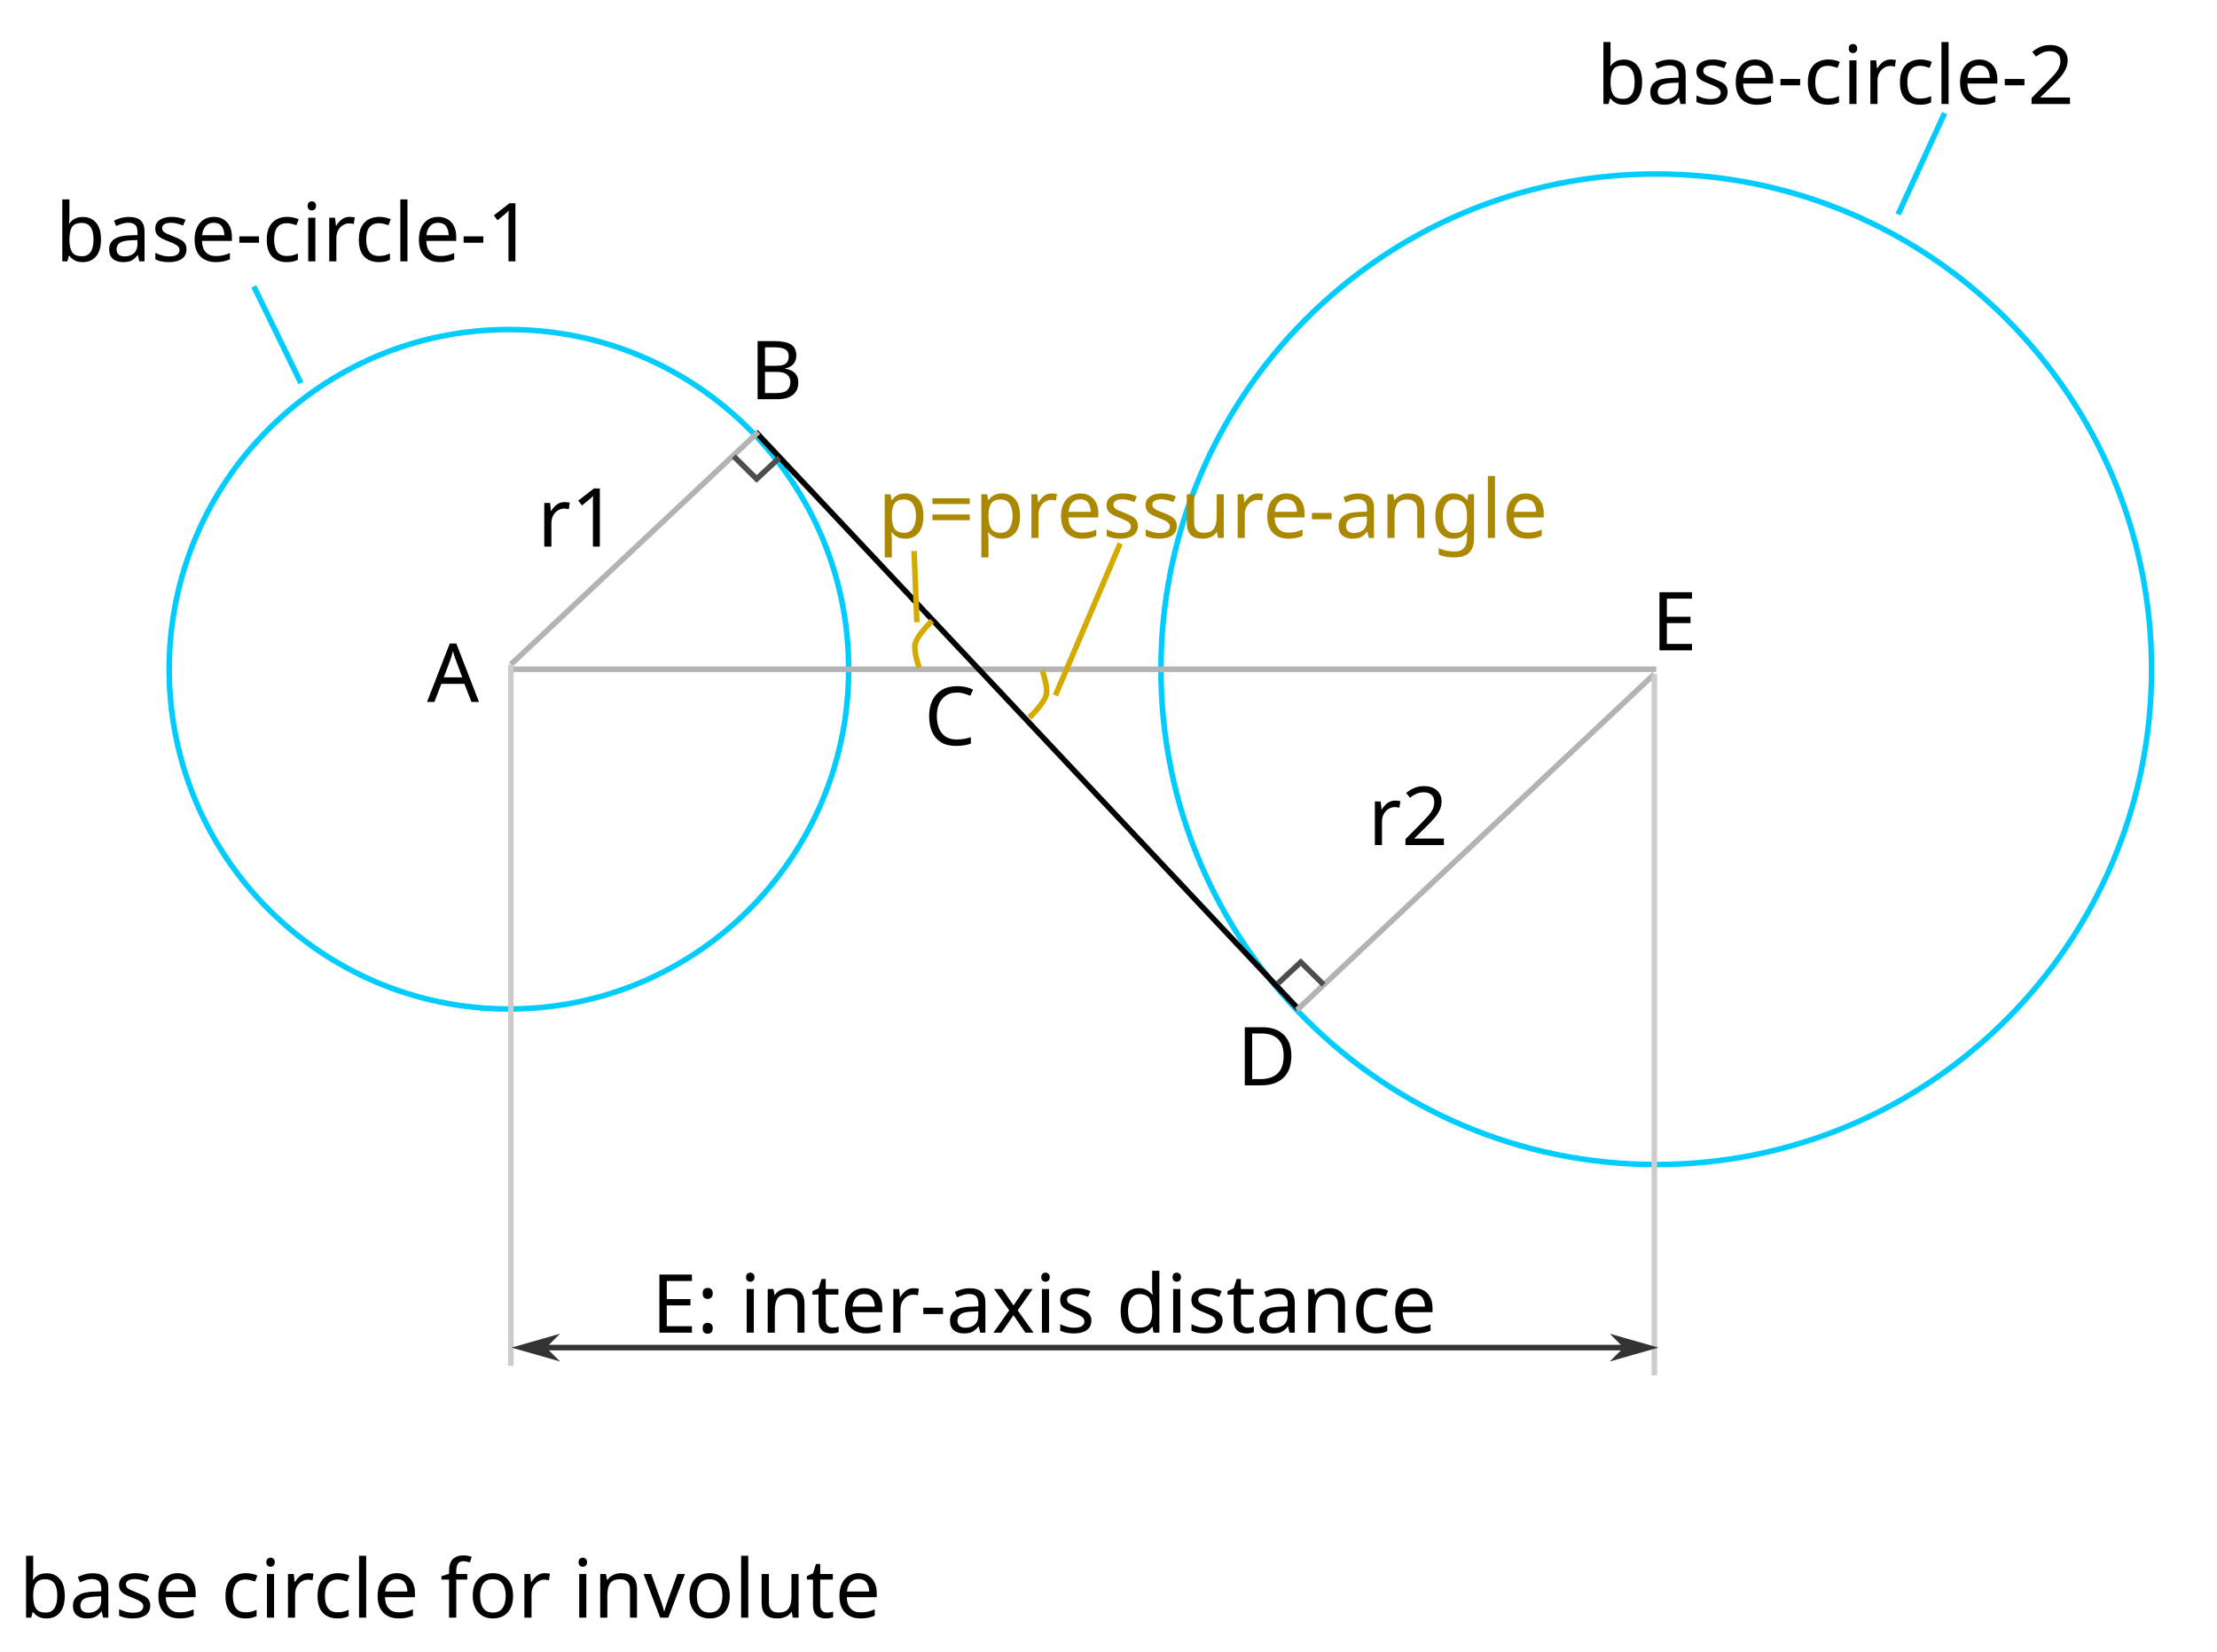
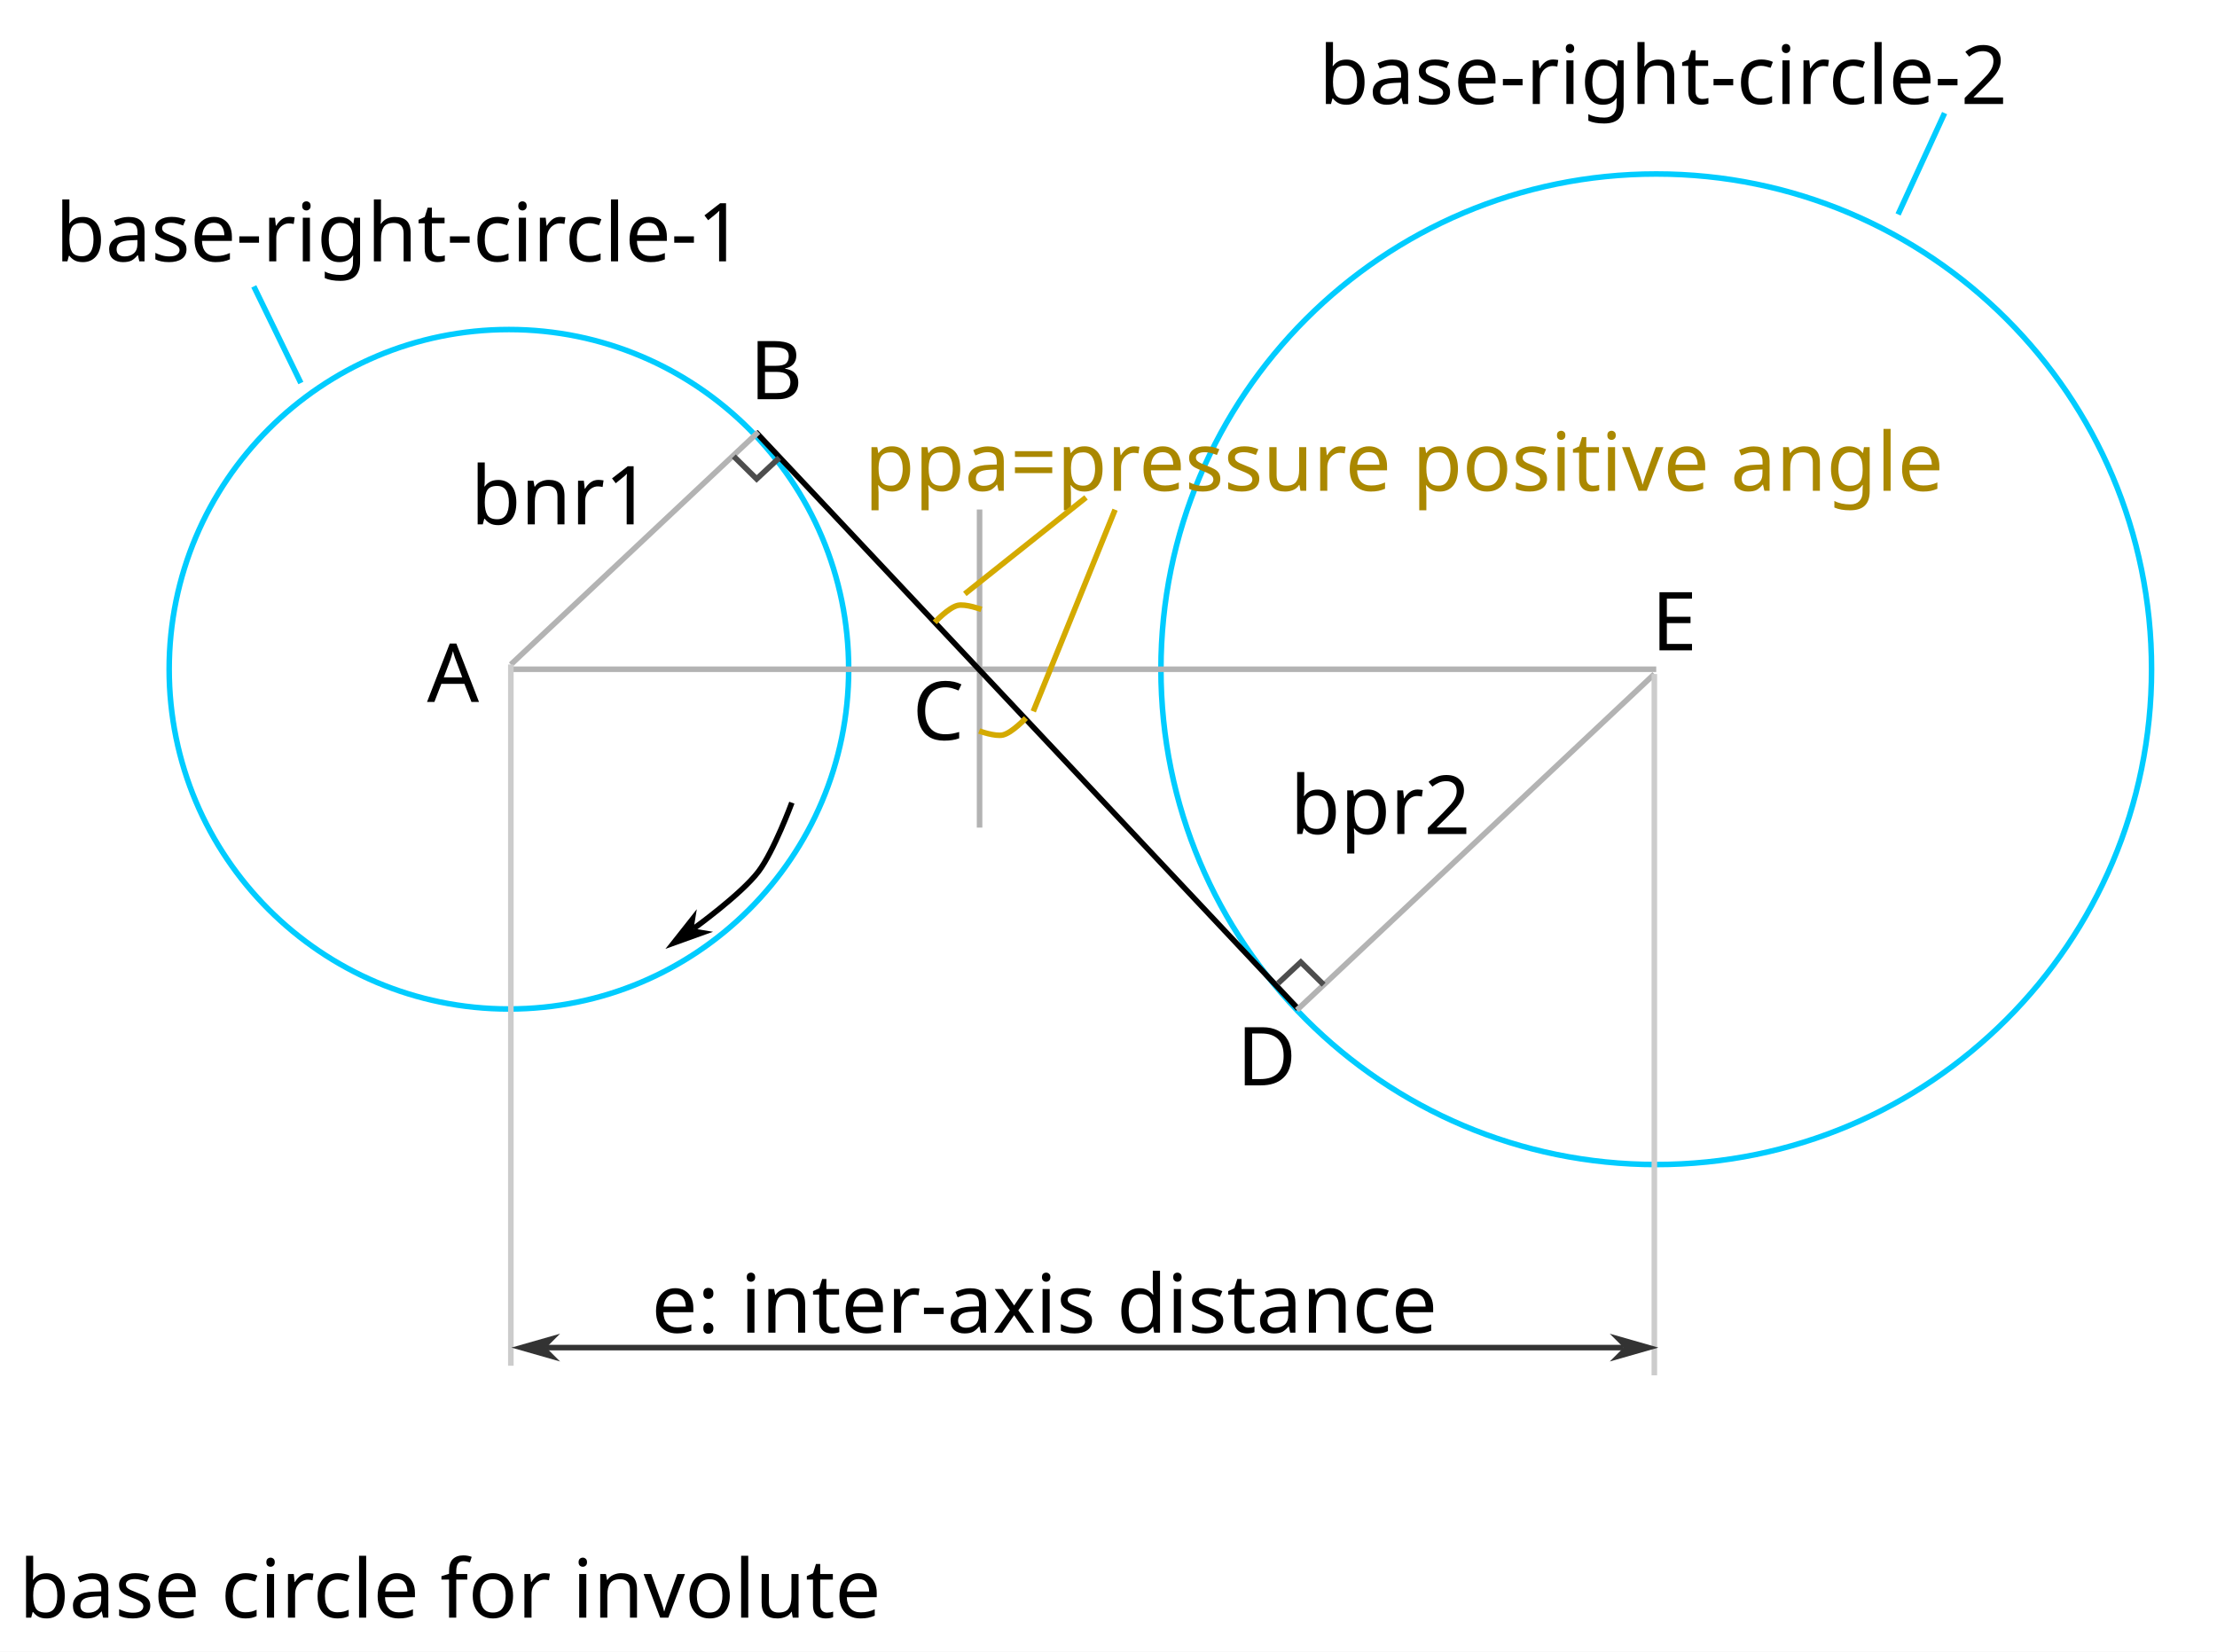
<svg xmlns="http://www.w3.org/2000/svg" width="399.391" height="297.572" viewBox="0 0 105.672 78.733" version="1.1" id="svg5">
  <defs id="defs2">
    <rect x="81.064" y="2843.81" width="254.209" height="35.798" id="rect16969" />
    <rect x="385.47" y="2748.505" width="21.198" height="29.764" id="rect11112" />
    <rect x="279.073" y="2746.856" width="44.978" height="50.056" id="rect11070" />
    <rect x="210.085" y="2744.655" width="38.356" height="35.555" id="rect11028" />
    <rect x="133.393" y="2744.662" width="55.744" height="61.344" id="rect10986" />
    <rect x="73.224" y="2725.996" width="34.431" height="43.986" id="rect10944" />
    <rect x="46.666" y="2703.453" width="226.105" height="39.248" id="rect9495" />
-     <rect x="79.327" y="2481.229" width="104.976" height="27.254" id="rect8903" />
+     <rect x="79.327" y="2481.229" width="163.681" height="22.612" id="rect8903" />
    <rect x="218.91" y="2713.124" width="190.49" height="24.943" id="rect7739" />
    <rect x="316.851" y="2712.102" width="47.701" height="20.77" id="rect6297" />
    <rect x="166.645" y="2687.7" width="41.617" height="27.514" id="rect6291" />
    <marker style="overflow:visible" id="Arrow1L" refX="0" refY="0" orient="auto-start-reverse" markerWidth="8.75" markerHeight="5" viewBox="0 0 8.75 5" preserveAspectRatio="xMidYMid">
      <path style="fill:context-stroke;fill-rule:evenodd;stroke:none" d="M 0,0 5,-5 -12.5,0 5,5 Z" id="arrow1L" transform="scale(-0.5)" />
    </marker>
-     <rect x="79.327" y="2481.229" width="104.976" height="27.254" id="rect8903-0" />
+     <rect x="79.327" y="2481.229" width="192.789" height="25.134" id="rect8903-0" />
  </defs>
  <g id="layer1" transform="translate(-20.75372,-646.8118)">
    <rect style="opacity:1;fill:#ffffff;stroke:#ffffff;stroke-width:0.265" id="rect16011" width="105.408" height="78.468" x="20.886" y="646.944" />
+     <path style="fill:none;stroke:#b3b3b3;stroke-width:0.265px;stroke-linecap:butt;stroke-linejoin:miter;stroke-opacity:1" d="m 67.444,671.099 v 15.163" id="path807" />
    <circle style="opacity:1;fill:#ffffff;stroke:#00ccff;stroke-width:0.265" id="path6212" cx="45.011" cy="678.714" r="16.194" />
    <circle style="opacity:1;fill:#ffffff;stroke:#00ccff;stroke-width:0.265" id="path6214" cx="99.698" cy="678.714" r="23.609" />
    <path style="fill:none;stroke:#b3b3b3;stroke-width:0.265px;stroke-linecap:butt;stroke-linejoin:miter;stroke-opacity:1" d="M 45.011,678.714 H 99.698" id="path6216" />
    <path style="fill:none;stroke:#000000;stroke-width:0.265px;stroke-linecap:butt;stroke-linejoin:miter;stroke-opacity:1" d="m 56.773,667.399 25.856,27.504" id="path6218" />
    <path style="fill:none;stroke:#b3b3b3;stroke-width:0.265px;stroke-linecap:butt;stroke-linejoin:miter;stroke-opacity:1" d="M 45.103,678.487 56.898,667.405" id="path6218-5" />
    <path style="fill:none;stroke:#b3b3b3;stroke-width:0.265px;stroke-linecap:butt;stroke-linejoin:miter;stroke-opacity:1" d="M 99.607,678.943 82.568,694.961" id="path6218-0" />
    <path style="fill:none;stroke:#4d4d4d;stroke-width:0.265px;stroke-linecap:butt;stroke-linejoin:miter;stroke-opacity:1" d="m 81.676,693.682 1.079,-1.008 1.089,1.075" id="path6260" />
    <path style="fill:none;stroke:#4d4d4d;stroke-width:0.265px;stroke-linecap:butt;stroke-linejoin:miter;stroke-opacity:1" d="m 57.898,668.634 -1.079,1.008 -1.089,-1.075" id="path6260-3" />
-     <text xml:space="preserve" transform="matrix(0.2645833,0,0,0.2645833,2.273611,-41.6882)" id="text6289" style="font-size:14.667px;line-height:1.25;font-family:sans-serif;white-space:pre;shape-inside:url(#rect6291);display:inline">
-       <tspan x="166.645" y="2700.676" id="tspan17533">r1</tspan>
+     <text xml:space="preserve" transform="matrix(0.2645833,0,0,0.2645833,-0.9013888,-42.74653)" id="text6289" style="font-size:14.667px;line-height:1.25;font-family:sans-serif;white-space:pre;shape-inside:url(#rect6291);display:inline">
+       <tspan x="166.645" y="2700.676" id="tspan2112">bnr1</tspan>
    </text>
-     <text xml:space="preserve" transform="matrix(0.2645833,0,0,0.2645833,2.121832,-33.91491)" id="text6295" style="font-size:14.667px;line-height:1.25;font-family:sans-serif;white-space:pre;shape-inside:url(#rect6297);display:inline">
-       <tspan x="316.852" y="2725.078" id="tspan17535">r2</tspan>
+     <text xml:space="preserve" transform="matrix(0.2645833,0,0,0.2645833,-1.582334,-34.44407)" id="text6295" style="font-size:14.667px;line-height:1.25;font-family:sans-serif;white-space:pre;shape-inside:url(#rect6297);display:inline">
+       <tspan x="316.852" y="2725.078" id="tspan2114">bpr2</tspan>
    </text>
    <path style="fill:none;stroke:#cccccc;stroke-width:0.265px;stroke-linecap:butt;stroke-linejoin:miter;stroke-opacity:1" d="m 45.103,678.487 v 33.427" id="path6301" />
    <path style="fill:none;stroke:#cccccc;stroke-width:0.265px;stroke-linecap:butt;stroke-linejoin:miter;stroke-opacity:1" d="m 99.607,678.943 v 33.427" id="path6301-6" />
    <path style="fill:none;stroke:#333333;stroke-width:0.265px;stroke-linecap:butt;stroke-linejoin:miter;stroke-opacity:1;marker-start:url(#Arrow1L);marker-end:url(#Arrow1L)" d="M 46.787,711.049 H 98.144" id="path6216-1" />
    <text xml:space="preserve" transform="matrix(0.2645833,0,0,0.2645833,-6.112327,-10.94406)" id="text7737" style="font-size:14.667px;line-height:1.25;font-family:sans-serif;white-space:pre;shape-inside:url(#rect7739);display:inline">
-       <tspan x="218.91" y="2726.1" id="tspan17537">E: inter-axis distance</tspan>
+       <tspan x="218.91" y="2726.1" id="tspan2116">e: inter-axis distance</tspan>
    </text>
    <text xml:space="preserve" transform="matrix(0.2645833,0,0,0.2645833,2.403883,-0.6556603)" id="text8901" style="font-size:14.667px;line-height:1.25;font-family:sans-serif;white-space:pre;shape-inside:url(#rect8903);display:inline">
-       <tspan x="79.326" y="2494.205" id="tspan17539">base-circle-1</tspan>
+       <tspan x="79.326" y="2494.205" id="tspan2118">base-right-circle-1</tspan>
    </text>
-     <text xml:space="preserve" transform="matrix(0.2645833,0,0,0.2645833,75.8613,-8.157371)" id="text8901-6" style="font-size:14.667px;line-height:1.25;font-family:sans-serif;white-space:pre;shape-inside:url(#rect8903-0);display:inline">
-       <tspan x="79.326" y="2494.205" id="tspan17541">base-circle-2</tspan>
+     <text xml:space="preserve" transform="matrix(0.2645833,0,0,0.2645833,62.63213,-8.157371)" id="text8901-6" style="font-size:14.667px;line-height:1.25;font-family:sans-serif;white-space:pre;shape-inside:url(#rect8903-0);display:inline">
+       <tspan x="79.326" y="2494.205" id="tspan2120">base-right-circle-2</tspan>
    </text>
    <path style="fill:none;stroke:#00ccff;stroke-width:0.265px;stroke-linecap:butt;stroke-linejoin:miter;stroke-opacity:1" d="m 32.851,660.464 2.243,4.605" id="path9489" />
    <path style="fill:none;stroke:#00ccff;stroke-width:0.265px;stroke-linecap:butt;stroke-linejoin:miter;stroke-opacity:1" d="m 113.442,652.203 -2.217,4.829" id="path9491" />
-     <text xml:space="preserve" transform="matrix(0.2645833,0,0,0.2645833,50.2462,-46.26922)" id="text9493" style="font-size:14.667px;line-height:1.25;font-family:sans-serif;white-space:pre;shape-inside:url(#rect9495);display:inline;fill:#aa8800">
-       <tspan x="46.666" y="2716.43" id="tspan17543">p=pressure-angle</tspan>
+     <text xml:space="preserve" transform="matrix(0.2645833,0,0,0.2645833,49.6145,-48.51518)" id="text9493" style="font-size:14.667px;line-height:1.25;font-family:sans-serif;white-space:pre;shape-inside:url(#rect9495);display:inline;fill:#aa8800">
+       <tspan x="46.666" y="2716.43" id="tspan2122">ppa=pressure positive angle</tspan>
    </text>
-     <path style="fill:none;stroke:#d4aa00;stroke-width:0.265px;stroke-linecap:butt;stroke-linejoin:miter;stroke-opacity:1" d="m 65.182,676.409 c 0,0 -0.7,0.652 -0.806,1.092 -0.089,0.373 0.189,1.134 0.189,1.134" id="path10111" />
-     <path style="fill:none;stroke:#d4aa00;stroke-width:0.265px;stroke-linecap:butt;stroke-linejoin:miter;stroke-opacity:1" d="m 69.817,681.015 c 0,0 0.7,-0.652 0.806,-1.092 0.089,-0.373 -0.189,-1.134 -0.189,-1.134" id="path10111-3" />
-     <path style="fill:none;stroke:#d4aa00;stroke-width:0.265px;stroke-linecap:butt;stroke-linejoin:miter;stroke-opacity:1" d="m 71.06,679.96 3.087,-7.243" id="path10140" />
-     <path style="fill:none;stroke:#d4aa00;stroke-width:0.265px;stroke-linecap:butt;stroke-linejoin:miter;stroke-opacity:1" d="m 64.456,676.472 -0.132,-3.395" id="path10142" />
+     <path style="fill:none;stroke:#d4aa00;stroke-width:0.265px;stroke-linecap:butt;stroke-linejoin:miter;stroke-opacity:1" d="m 65.307,676.477 c 0,0 0.652,-0.7 1.092,-0.806 0.373,-0.089 1.134,0.189 1.134,0.189" id="path10111" />
+     <path style="fill:none;stroke:#d4aa00;stroke-width:0.265px;stroke-linecap:butt;stroke-linejoin:miter;stroke-opacity:1" d="m 69.652,681.039 c 0,0 -0.652,0.7 -1.092,0.806 -0.373,0.089 -1.134,-0.189 -1.134,-0.189" id="path10111-3" />
+     <path style="fill:none;stroke:#d4aa00;stroke-width:0.265px;stroke-linecap:butt;stroke-linejoin:miter;stroke-opacity:1" d="m 70.004,680.722 3.899,-9.613" id="path10140" />
+     <path style="fill:none;stroke:#d4aa00;stroke-width:0.265px;stroke-linecap:butt;stroke-linejoin:miter;stroke-opacity:1" d="m 66.741,675.122 5.778,-4.598" id="path10142" />
    <text xml:space="preserve" transform="matrix(0.2645833,0,0,0.2645833,21.73331,-44.41558)" id="text10942" style="font-size:14.667px;line-height:1.25;font-family:sans-serif;white-space:pre;shape-inside:url(#rect10944);display:inline">
-       <tspan x="73.225" y="2738.973" id="tspan17545">A</tspan>
+       <tspan x="73.225" y="2738.973" id="tspan2124">A</tspan>
    </text>
    <text xml:space="preserve" transform="matrix(0.2645833,0,0,0.2645833,21.19451,-63.78516)" id="text10984" style="font-size:14.667px;line-height:1.25;font-family:sans-serif;white-space:pre;shape-inside:url(#rect10986);display:inline">
-       <tspan x="133.393" y="2757.639" id="tspan17547">B</tspan>
+       <tspan x="133.393" y="2757.639" id="tspan2126">B</tspan>
    </text>
-     <text xml:space="preserve" transform="matrix(0.2645833,0,0,0.2645833,9.219427,-47.29291)" id="text11026" style="font-size:14.667px;line-height:1.25;font-family:sans-serif;white-space:pre;shape-inside:url(#rect11028);display:inline">
-       <tspan x="210.086" y="2757.633" id="tspan17549">C</tspan>
+     <text xml:space="preserve" transform="matrix(0.2645833,0,0,0.2645833,8.662386,-47.5434)" id="text11026" style="font-size:14.667px;line-height:1.25;font-family:sans-serif;white-space:pre;shape-inside:url(#rect11028);display:inline">
+       <tspan x="210.086" y="2757.633" id="tspan2128">C</tspan>
    </text>
    <text xml:space="preserve" transform="matrix(0.2645833,0,0,0.2645833,5.871964,-31.65751)" id="text11068" style="font-size:14.667px;line-height:1.25;font-family:sans-serif;white-space:pre;shape-inside:url(#rect11070);display:inline">
-       <tspan x="279.072" y="2759.832" id="tspan17551">D</tspan>
+       <tspan x="279.072" y="2759.832" id="tspan2130">D</tspan>
    </text>
    <text xml:space="preserve" transform="matrix(0.2645833,0,0,0.2645833,-2.514073,-52.82943)" id="text11110" style="font-size:14.667px;line-height:1.25;font-family:sans-serif;white-space:pre;shape-inside:url(#rect11112);display:inline">
-       <tspan x="385.471" y="2761.481" id="tspan17553">E</tspan>
+       <tspan x="385.471" y="2761.481" id="tspan2132">E</tspan>
    </text>
-     <text xml:space="preserve" transform="matrix(0.2645833,0,0,0.2645833,0.2172549,-31.93646)" id="text16967" style="font-size:14.667px;line-height:1.25;font-family:sans-serif;white-space:pre;shape-inside:url(#rect16969)">
-       <tspan x="81.064" y="2856.787" id="tspan17555">base circle for involute</tspan>
+     <text xml:space="preserve" transform="matrix(0.2645833,0,0,0.2645833,0.2172549,-31.93646)" id="text16967" style="font-size:14.667px;line-height:1.25;font-family:sans-serif;white-space:pre;shape-inside:url(#rect16969);display:inline">
+       <tspan x="81.064" y="2856.787" id="tspan2134">base circle for involute</tspan>
    </text>
+     <path style="fill:none;stroke:#000000;stroke-width:0.265;stroke-linecap:butt;stroke-linejoin:miter;stroke-opacity:1;marker-end:url(#Arrow1L)" d="m 58.497,685.074 c 0,0 -0.857,2.318 -1.594,3.287 -0.83,1.091 -3.088,2.715 -3.088,2.715" id="path1469" />
  </g>
</svg>
